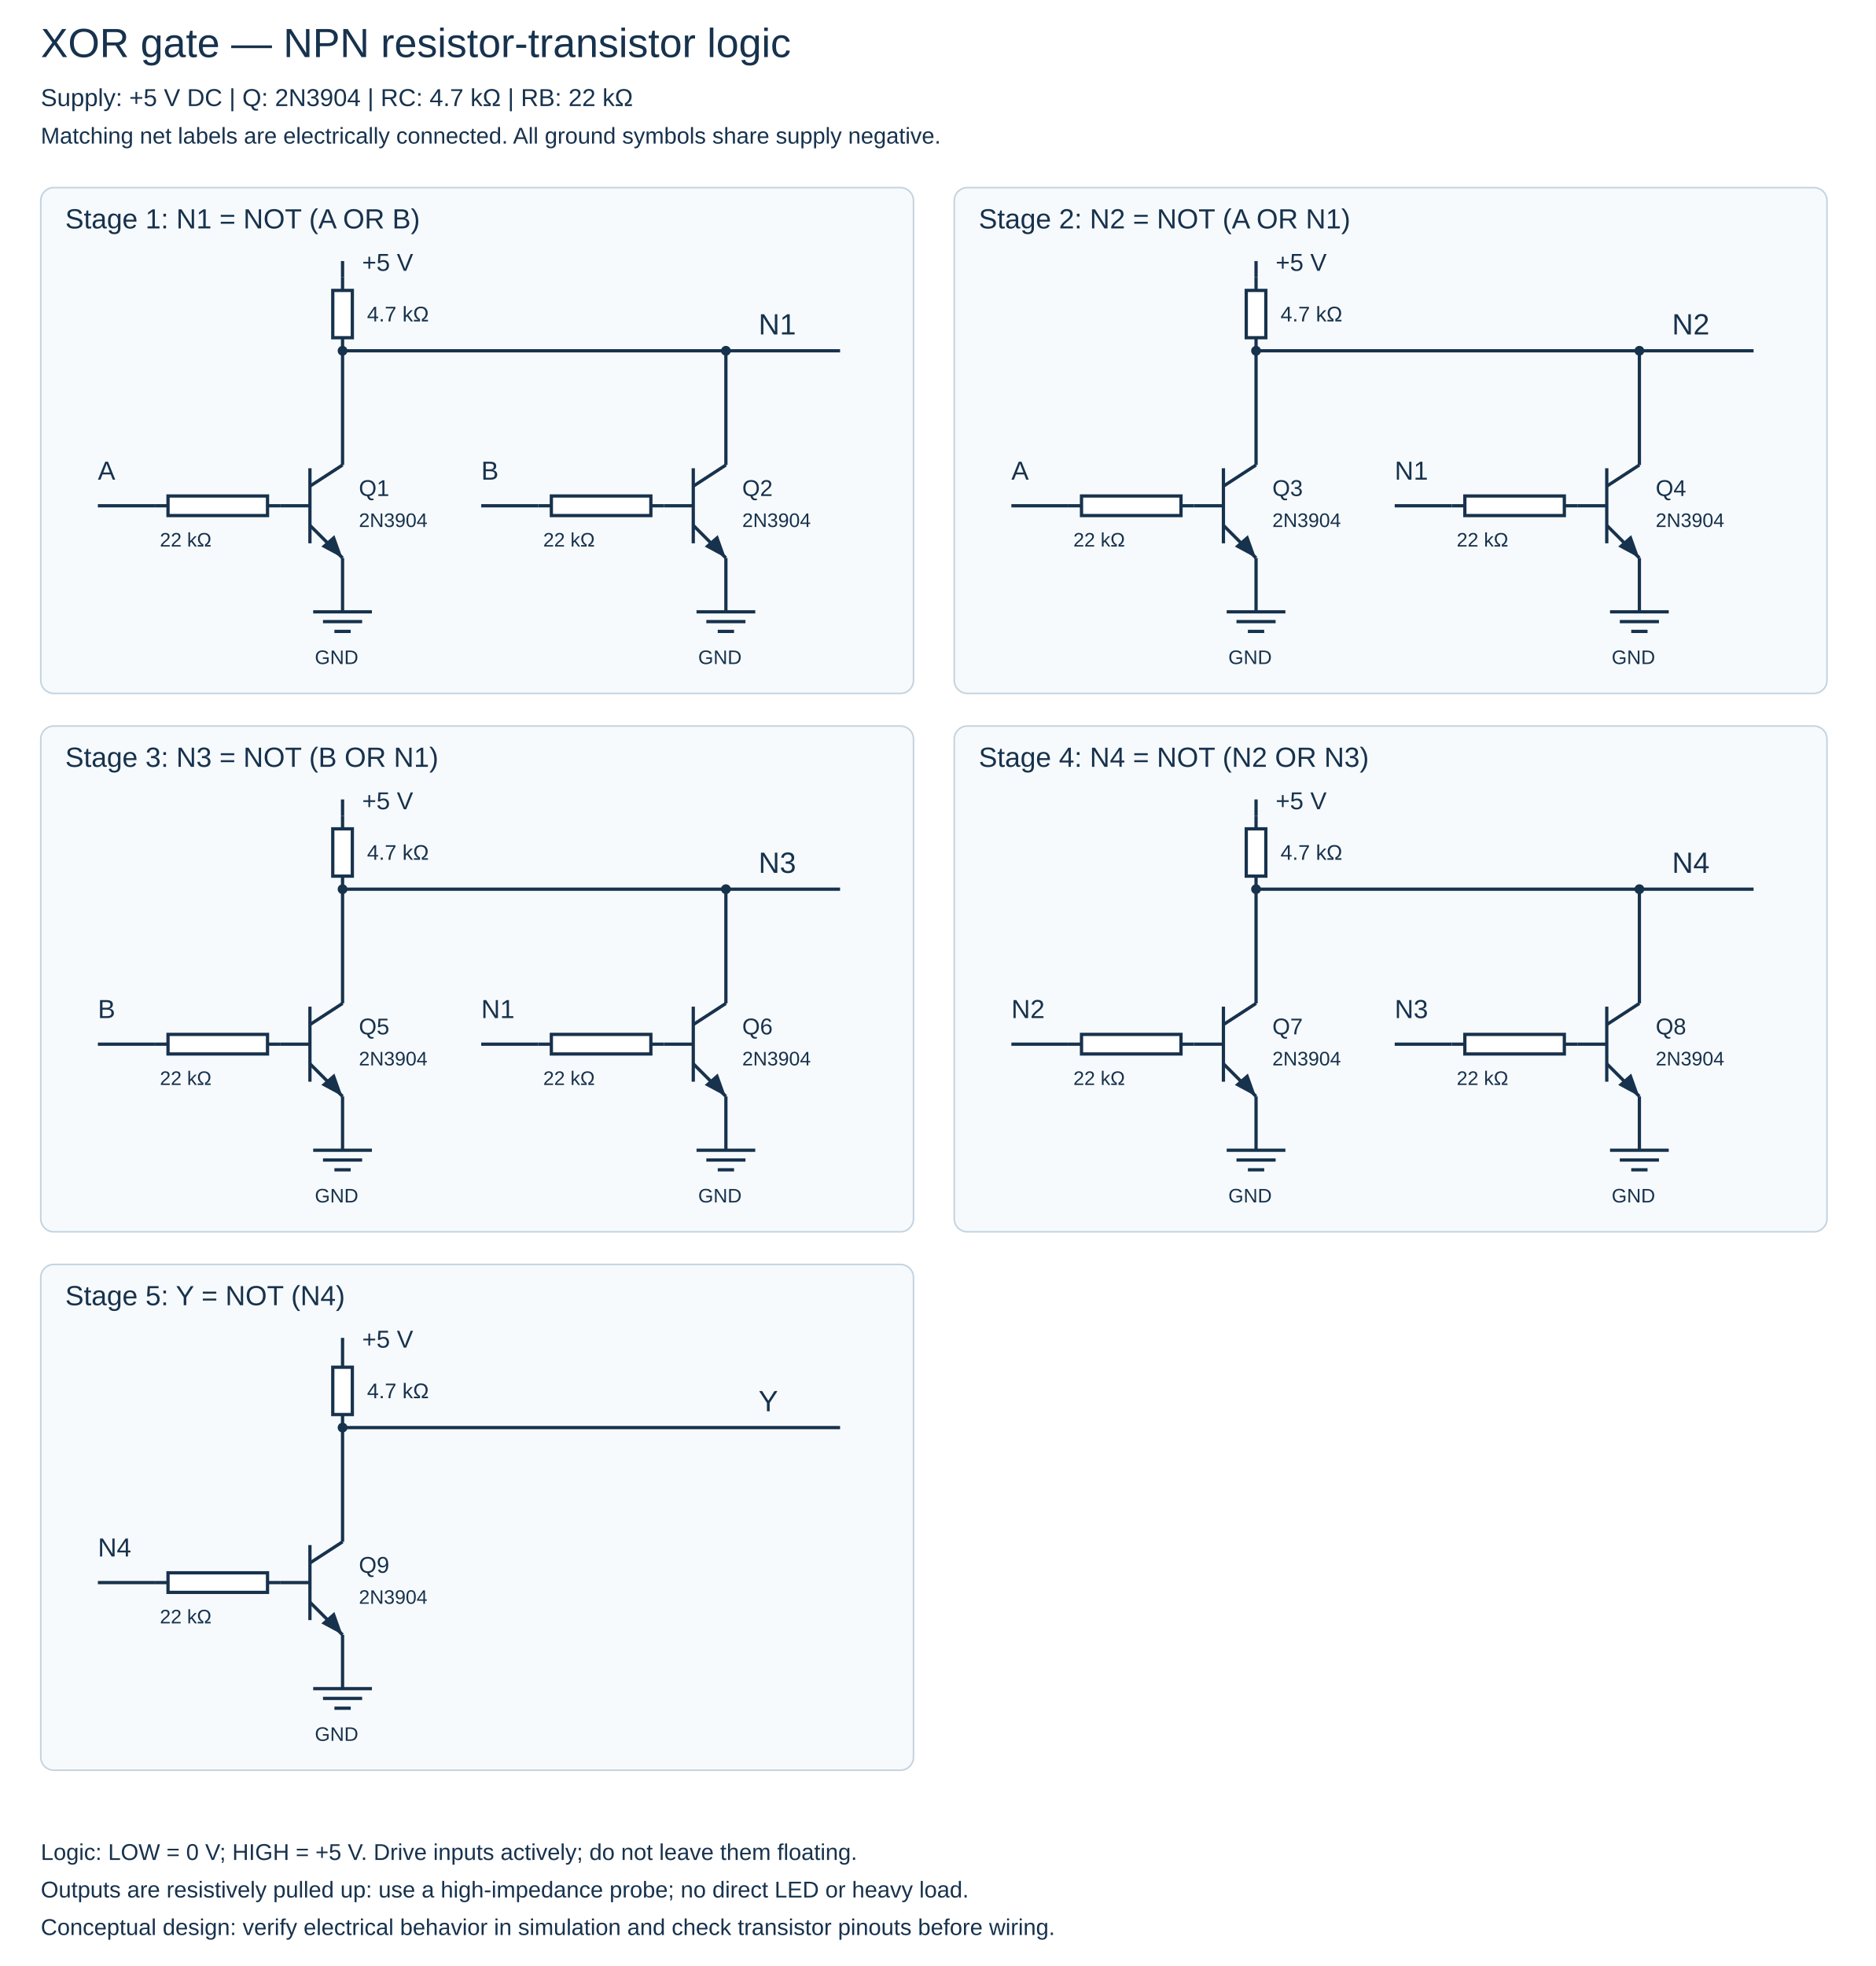
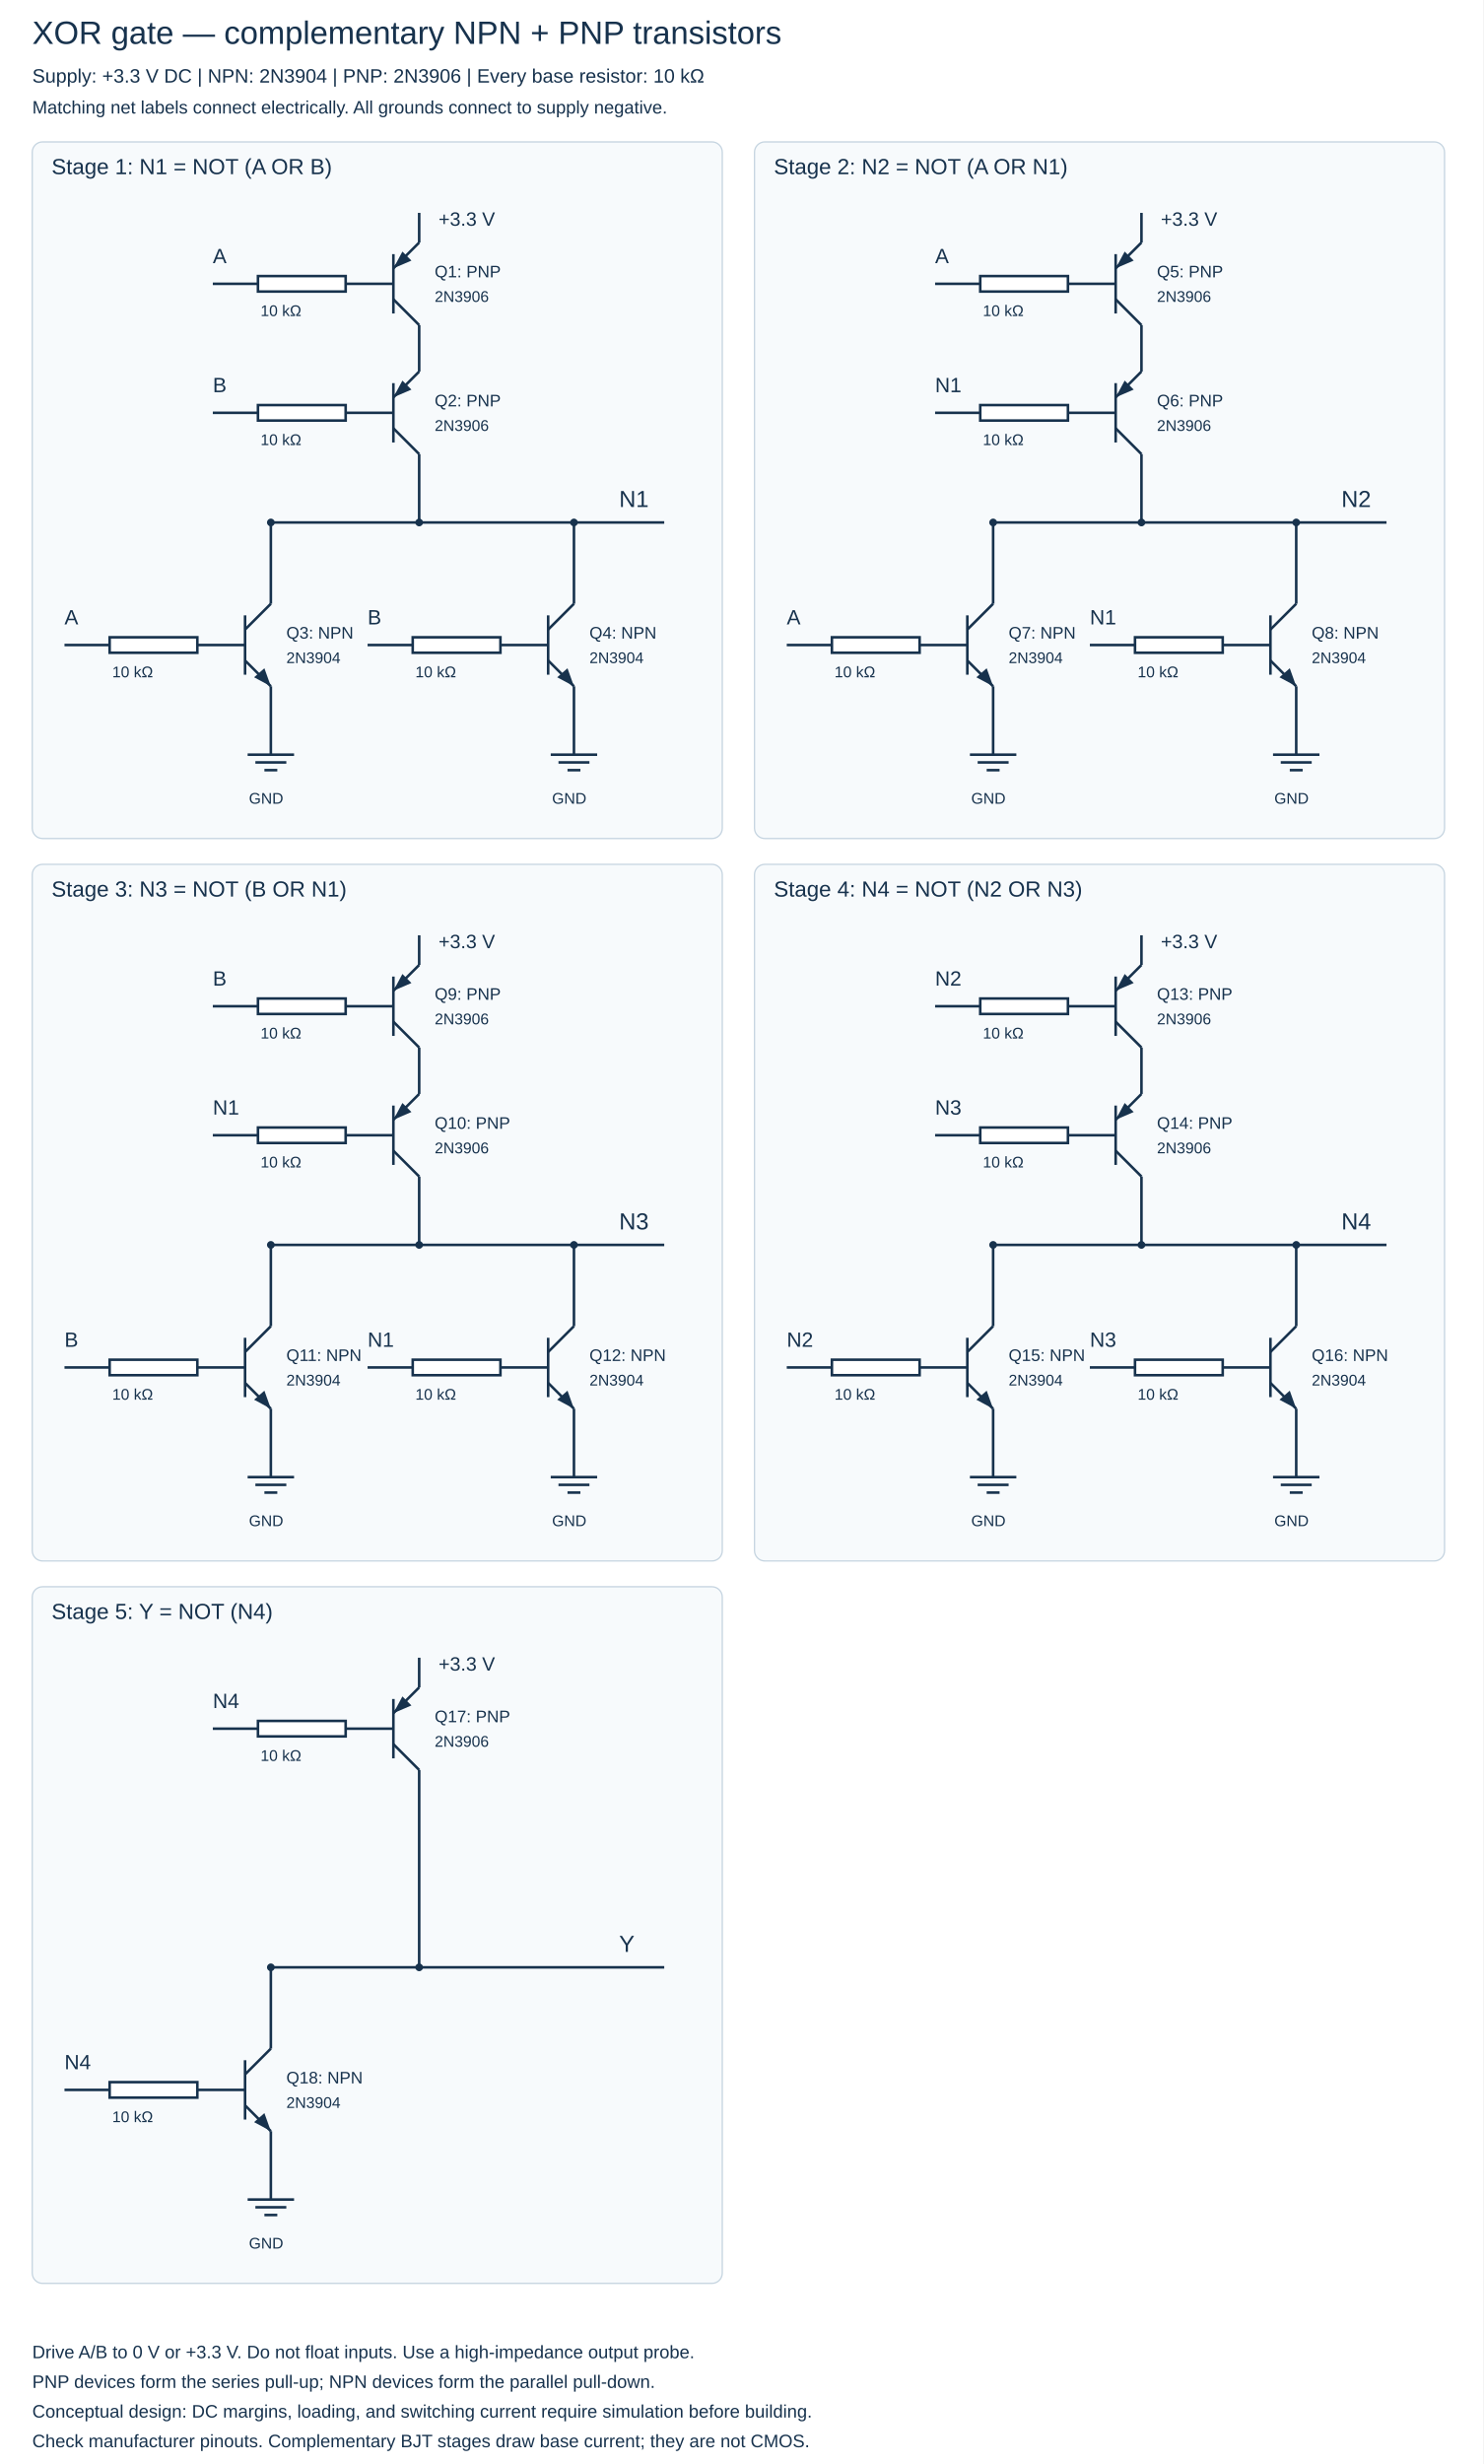
- <svg xmlns="http://www.w3.org/2000/svg" width="1150" height="1205" viewBox="0 0 1150 1205">
+ <svg xmlns="http://www.w3.org/2000/svg" width="1150" height="1910" viewBox="0 0 1150 1910">
  <rect width="100%" height="100%" fill="white" />
  <style>text{font-family:Arial,sans-serif;fill:#17324d}.wire{stroke:#17324d;stroke-width:2;fill:none}.component{stroke:#17324d;stroke-width:2;fill:white}</style>
-   <text x="25" y="35" font-size="25">XOR gate — NPN resistor-transistor logic</text>
-   <text x="25" y="65" font-size="15">Supply: +5 V DC | Q: 2N3904 | RC: 4.7 kΩ | RB: 22 kΩ</text>
-   <text x="25" y="88" font-size="14">Matching net labels are electrically connected. All ground symbols share supply negative.</text>
-   <rect x="25" y="115" width="535" height="310" rx="8" fill="#f7fafc" stroke="#c5d4e0" />
-   <text x="40" y="140" font-size="17">Stage 1: N1 = NOT (A OR B)</text>
-   <path d="M210,160 L210,170" class="wire" />
-   <text x="222" y="166" font-size="15">+5 V</text>
-   <path d="M210,170 L210,178" class="wire" />
-   <rect x="204" y="178" width="12" height="29" class="component" />
-   <path d="M210,207 L210,215" class="wire" />
-   <text x="225" y="197" font-size="13">4.7 kΩ</text>
-   <path d="M210,215 L515,215" class="wire" />
-   <circle cx="210" cy="215" r="3" fill="#17324d" />
-   <text x="465" y="205" font-size="18">N1</text>
-   <path d="M210,215 L210,285" class="wire" />
-   <path d="M210,285 L190,298" class="wire" />
-   <path d="M190,287 L190,333" class="wire" />
-   <path d="M190,322 L210,342" class="wire" />
-   <path d="M197,335 L210,342 L205,328 Z" fill="#17324d" />
-   <path d="M210,342 L210,375" class="wire" />
-   <path d="M172,310 L190,310" class="wire" />
-   <path d="M95,310 L103,310" class="wire" />
-   <rect x="103" y="304" width="61" height="12" class="component" />
-   <path d="M164,310 L172,310" class="wire" />
-   <path d="M60,310 L95,310" class="wire" />
-   <text x="60" y="294" font-size="16">A</text>
-   <text x="98" y="335" font-size="12">22 kΩ</text>
-   <text x="220" y="304" font-size="14">Q1</text>
-   <text x="220" y="323" font-size="12">2N3904</text>
-   <path d="M192,375 L228,375" class="wire" />
-   <path d="M198,381 L222,381" class="wire" />
-   <path d="M205,387 L215,387" class="wire" />
-   <text x="193" y="407" font-size="12">GND</text>
-   <circle cx="445" cy="215" r="3" fill="#17324d" />
-   <path d="M445,215 L445,285" class="wire" />
-   <path d="M445,285 L425,298" class="wire" />
-   <path d="M425,287 L425,333" class="wire" />
-   <path d="M425,322 L445,342" class="wire" />
-   <path d="M432,335 L445,342 L440,328 Z" fill="#17324d" />
-   <path d="M445,342 L445,375" class="wire" />
-   <path d="M407,310 L425,310" class="wire" />
-   <path d="M330,310 L338,310" class="wire" />
-   <rect x="338" y="304" width="61" height="12" class="component" />
-   <path d="M399,310 L407,310" class="wire" />
-   <path d="M295,310 L330,310" class="wire" />
-   <text x="295" y="294" font-size="16">B</text>
-   <text x="333" y="335" font-size="12">22 kΩ</text>
-   <text x="455" y="304" font-size="14">Q2</text>
-   <text x="455" y="323" font-size="12">2N3904</text>
-   <path d="M427,375 L463,375" class="wire" />
-   <path d="M433,381 L457,381" class="wire" />
-   <path d="M440,387 L450,387" class="wire" />
-   <text x="428" y="407" font-size="12">GND</text>
-   <rect x="585" y="115" width="535" height="310" rx="8" fill="#f7fafc" stroke="#c5d4e0" />
-   <text x="600" y="140" font-size="17">Stage 2: N2 = NOT (A OR N1)</text>
-   <path d="M770,160 L770,170" class="wire" />
-   <text x="782" y="166" font-size="15">+5 V</text>
-   <path d="M770,170 L770,178" class="wire" />
-   <rect x="764" y="178" width="12" height="29" class="component" />
-   <path d="M770,207 L770,215" class="wire" />
-   <text x="785" y="197" font-size="13">4.7 kΩ</text>
-   <path d="M770,215 L1075,215" class="wire" />
-   <circle cx="770" cy="215" r="3" fill="#17324d" />
-   <text x="1025" y="205" font-size="18">N2</text>
-   <path d="M770,215 L770,285" class="wire" />
-   <path d="M770,285 L750,298" class="wire" />
-   <path d="M750,287 L750,333" class="wire" />
-   <path d="M750,322 L770,342" class="wire" />
-   <path d="M757,335 L770,342 L765,328 Z" fill="#17324d" />
-   <path d="M770,342 L770,375" class="wire" />
-   <path d="M732,310 L750,310" class="wire" />
-   <path d="M655,310 L663,310" class="wire" />
-   <rect x="663" y="304" width="61" height="12" class="component" />
-   <path d="M724,310 L732,310" class="wire" />
-   <path d="M620,310 L655,310" class="wire" />
-   <text x="620" y="294" font-size="16">A</text>
-   <text x="658" y="335" font-size="12">22 kΩ</text>
-   <text x="780" y="304" font-size="14">Q3</text>
-   <text x="780" y="323" font-size="12">2N3904</text>
-   <path d="M752,375 L788,375" class="wire" />
-   <path d="M758,381 L782,381" class="wire" />
-   <path d="M765,387 L775,387" class="wire" />
-   <text x="753" y="407" font-size="12">GND</text>
-   <circle cx="1005" cy="215" r="3" fill="#17324d" />
-   <path d="M1005,215 L1005,285" class="wire" />
-   <path d="M1005,285 L985,298" class="wire" />
-   <path d="M985,287 L985,333" class="wire" />
-   <path d="M985,322 L1005,342" class="wire" />
-   <path d="M992,335 L1005,342 L1000,328 Z" fill="#17324d" />
-   <path d="M1005,342 L1005,375" class="wire" />
-   <path d="M967,310 L985,310" class="wire" />
-   <path d="M890,310 L898,310" class="wire" />
-   <rect x="898" y="304" width="61" height="12" class="component" />
-   <path d="M959,310 L967,310" class="wire" />
-   <path d="M855,310 L890,310" class="wire" />
-   <text x="855" y="294" font-size="16">N1</text>
-   <text x="893" y="335" font-size="12">22 kΩ</text>
-   <text x="1015" y="304" font-size="14">Q4</text>
-   <text x="1015" y="323" font-size="12">2N3904</text>
-   <path d="M987,375 L1023,375" class="wire" />
-   <path d="M993,381 L1017,381" class="wire" />
-   <path d="M1000,387 L1010,387" class="wire" />
-   <text x="988" y="407" font-size="12">GND</text>
-   <rect x="25" y="445" width="535" height="310" rx="8" fill="#f7fafc" stroke="#c5d4e0" />
-   <text x="40" y="470" font-size="17">Stage 3: N3 = NOT (B OR N1)</text>
-   <path d="M210,490 L210,500" class="wire" />
-   <text x="222" y="496" font-size="15">+5 V</text>
-   <path d="M210,500 L210,508" class="wire" />
-   <rect x="204" y="508" width="12" height="29" class="component" />
-   <path d="M210,537 L210,545" class="wire" />
-   <text x="225" y="527" font-size="13">4.7 kΩ</text>
-   <path d="M210,545 L515,545" class="wire" />
-   <circle cx="210" cy="545" r="3" fill="#17324d" />
-   <text x="465" y="535" font-size="18">N3</text>
-   <path d="M210,545 L210,615" class="wire" />
-   <path d="M210,615 L190,628" class="wire" />
-   <path d="M190,617 L190,663" class="wire" />
-   <path d="M190,652 L210,672" class="wire" />
-   <path d="M197,665 L210,672 L205,658 Z" fill="#17324d" />
-   <path d="M210,672 L210,705" class="wire" />
-   <path d="M172,640 L190,640" class="wire" />
-   <path d="M95,640 L103,640" class="wire" />
-   <rect x="103" y="634" width="61" height="12" class="component" />
-   <path d="M164,640 L172,640" class="wire" />
-   <path d="M60,640 L95,640" class="wire" />
-   <text x="60" y="624" font-size="16">B</text>
-   <text x="98" y="665" font-size="12">22 kΩ</text>
-   <text x="220" y="634" font-size="14">Q5</text>
-   <text x="220" y="653" font-size="12">2N3904</text>
-   <path d="M192,705 L228,705" class="wire" />
-   <path d="M198,711 L222,711" class="wire" />
-   <path d="M205,717 L215,717" class="wire" />
-   <text x="193" y="737" font-size="12">GND</text>
-   <circle cx="445" cy="545" r="3" fill="#17324d" />
-   <path d="M445,545 L445,615" class="wire" />
-   <path d="M445,615 L425,628" class="wire" />
-   <path d="M425,617 L425,663" class="wire" />
-   <path d="M425,652 L445,672" class="wire" />
-   <path d="M432,665 L445,672 L440,658 Z" fill="#17324d" />
-   <path d="M445,672 L445,705" class="wire" />
-   <path d="M407,640 L425,640" class="wire" />
-   <path d="M330,640 L338,640" class="wire" />
-   <rect x="338" y="634" width="61" height="12" class="component" />
-   <path d="M399,640 L407,640" class="wire" />
-   <path d="M295,640 L330,640" class="wire" />
-   <text x="295" y="624" font-size="16">N1</text>
-   <text x="333" y="665" font-size="12">22 kΩ</text>
-   <text x="455" y="634" font-size="14">Q6</text>
-   <text x="455" y="653" font-size="12">2N3904</text>
-   <path d="M427,705 L463,705" class="wire" />
-   <path d="M433,711 L457,711" class="wire" />
-   <path d="M440,717 L450,717" class="wire" />
-   <text x="428" y="737" font-size="12">GND</text>
-   <rect x="585" y="445" width="535" height="310" rx="8" fill="#f7fafc" stroke="#c5d4e0" />
-   <text x="600" y="470" font-size="17">Stage 4: N4 = NOT (N2 OR N3)</text>
-   <path d="M770,490 L770,500" class="wire" />
-   <text x="782" y="496" font-size="15">+5 V</text>
-   <path d="M770,500 L770,508" class="wire" />
-   <rect x="764" y="508" width="12" height="29" class="component" />
-   <path d="M770,537 L770,545" class="wire" />
-   <text x="785" y="527" font-size="13">4.7 kΩ</text>
-   <path d="M770,545 L1075,545" class="wire" />
-   <circle cx="770" cy="545" r="3" fill="#17324d" />
-   <text x="1025" y="535" font-size="18">N4</text>
-   <path d="M770,545 L770,615" class="wire" />
-   <path d="M770,615 L750,628" class="wire" />
-   <path d="M750,617 L750,663" class="wire" />
-   <path d="M750,652 L770,672" class="wire" />
-   <path d="M757,665 L770,672 L765,658 Z" fill="#17324d" />
-   <path d="M770,672 L770,705" class="wire" />
-   <path d="M732,640 L750,640" class="wire" />
-   <path d="M655,640 L663,640" class="wire" />
-   <rect x="663" y="634" width="61" height="12" class="component" />
-   <path d="M724,640 L732,640" class="wire" />
-   <path d="M620,640 L655,640" class="wire" />
-   <text x="620" y="624" font-size="16">N2</text>
-   <text x="658" y="665" font-size="12">22 kΩ</text>
-   <text x="780" y="634" font-size="14">Q7</text>
-   <text x="780" y="653" font-size="12">2N3904</text>
-   <path d="M752,705 L788,705" class="wire" />
-   <path d="M758,711 L782,711" class="wire" />
-   <path d="M765,717 L775,717" class="wire" />
-   <text x="753" y="737" font-size="12">GND</text>
-   <circle cx="1005" cy="545" r="3" fill="#17324d" />
-   <path d="M1005,545 L1005,615" class="wire" />
-   <path d="M1005,615 L985,628" class="wire" />
-   <path d="M985,617 L985,663" class="wire" />
-   <path d="M985,652 L1005,672" class="wire" />
-   <path d="M992,665 L1005,672 L1000,658 Z" fill="#17324d" />
-   <path d="M1005,672 L1005,705" class="wire" />
-   <path d="M967,640 L985,640" class="wire" />
-   <path d="M890,640 L898,640" class="wire" />
-   <rect x="898" y="634" width="61" height="12" class="component" />
-   <path d="M959,640 L967,640" class="wire" />
-   <path d="M855,640 L890,640" class="wire" />
-   <text x="855" y="624" font-size="16">N3</text>
-   <text x="893" y="665" font-size="12">22 kΩ</text>
-   <text x="1015" y="634" font-size="14">Q8</text>
-   <text x="1015" y="653" font-size="12">2N3904</text>
-   <path d="M987,705 L1023,705" class="wire" />
-   <path d="M993,711 L1017,711" class="wire" />
-   <path d="M1000,717 L1010,717" class="wire" />
-   <text x="988" y="737" font-size="12">GND</text>
-   <rect x="25" y="775" width="535" height="310" rx="8" fill="#f7fafc" stroke="#c5d4e0" />
-   <text x="40" y="800" font-size="17">Stage 5: Y = NOT (N4)</text>
-   <path d="M210,820 L210,830" class="wire" />
-   <text x="222" y="826" font-size="15">+5 V</text>
-   <path d="M210,830 L210,838" class="wire" />
-   <rect x="204" y="838" width="12" height="29" class="component" />
-   <path d="M210,867 L210,875" class="wire" />
-   <text x="225" y="857" font-size="13">4.7 kΩ</text>
-   <path d="M210,875 L515,875" class="wire" />
-   <circle cx="210" cy="875" r="3" fill="#17324d" />
-   <text x="465" y="865" font-size="18">Y</text>
-   <path d="M210,875 L210,945" class="wire" />
-   <path d="M210,945 L190,958" class="wire" />
-   <path d="M190,947 L190,993" class="wire" />
-   <path d="M190,982 L210,1002" class="wire" />
-   <path d="M197,995 L210,1002 L205,988 Z" fill="#17324d" />
-   <path d="M210,1002 L210,1035" class="wire" />
-   <path d="M172,970 L190,970" class="wire" />
-   <path d="M95,970 L103,970" class="wire" />
-   <rect x="103" y="964" width="61" height="12" class="component" />
-   <path d="M164,970 L172,970" class="wire" />
-   <path d="M60,970 L95,970" class="wire" />
-   <text x="60" y="954" font-size="16">N4</text>
-   <text x="98" y="995" font-size="12">22 kΩ</text>
-   <text x="220" y="964" font-size="14">Q9</text>
-   <text x="220" y="983" font-size="12">2N3904</text>
-   <path d="M192,1035 L228,1035" class="wire" />
-   <path d="M198,1041 L222,1041" class="wire" />
-   <path d="M205,1047 L215,1047" class="wire" />
-   <text x="193" y="1067" font-size="12">GND</text>
-   <text x="25" y="1140" font-size="14">Logic: LOW = 0 V; HIGH = +5 V. Drive inputs actively; do not leave them floating.</text>
-   <text x="25" y="1163" font-size="14">Outputs are resistively pulled up: use a high-impedance probe; no direct LED or heavy load.</text>
-   <text x="25" y="1186" font-size="14">Conceptual design: verify electrical behavior in simulation and check transistor pinouts before wiring.</text>
+   <text x="25" y="34" font-size="25">XOR gate — complementary NPN + PNP transistors</text>
+   <text x="25" y="64" font-size="15">Supply: +3.3 V DC | NPN: 2N3904 | PNP: 2N3906 | Every base resistor: 10 kΩ</text>
+   <text x="25" y="88" font-size="14">Matching net labels connect electrically. All grounds connect to supply negative.</text>
+   <rect x="25" y="110" width="535" height="540" rx="8" fill="#f7fafc" stroke="#c5d4e0" />
+   <text x="40" y="135" font-size="17">Stage 1: N1 = NOT (A OR B)</text>
+   <path d="M325,165 L325,188" class="wire" />
+   <text x="340" y="175" font-size="15">+3.3 V</text>
+   <path d="M305,197 L305,243" class="wire" />
+   <path d="M325,188 L305,208" class="wire" />
+   <path d="M305,232 L325,252" class="wire" />
+   <path d="M305,208 L319,202 L312,195 Z" fill="#17324d" />
+   <text x="165" y="204" font-size="16">A</text>
+   <path d="M165,220 L200,220" class="wire" />
+   <rect x="200" y="214" width="68" height="12" class="component" />
+   <path d="M268,220 L305,220" class="wire" />
+   <text x="202" y="245" font-size="12">10 kΩ</text>
+   <text x="337" y="215" font-size="13">Q1: PNP</text>
+   <text x="337" y="234" font-size="12">2N3906</text>
+   <path d="M325,252 L325,288" class="wire" />
+   <path d="M305,297 L305,343" class="wire" />
+   <path d="M325,288 L305,308" class="wire" />
+   <path d="M305,332 L325,352" class="wire" />
+   <path d="M305,308 L319,302 L312,295 Z" fill="#17324d" />
+   <text x="165" y="304" font-size="16">B</text>
+   <path d="M165,320 L200,320" class="wire" />
+   <rect x="200" y="314" width="68" height="12" class="component" />
+   <path d="M268,320 L305,320" class="wire" />
+   <text x="202" y="345" font-size="12">10 kΩ</text>
+   <text x="337" y="315" font-size="13">Q2: PNP</text>
+   <text x="337" y="334" font-size="12">2N3906</text>
+   <path d="M325,352 L325,405" class="wire" />
+   <path d="M210,405 L515,405" class="wire" />
+   <circle cx="325" cy="405" r="3" fill="#17324d" />
+   <text x="480" y="393" font-size="18">N1</text>
+   <circle cx="210" cy="405" r="3" fill="#17324d" />
+   <path d="M210,405 L210,468" class="wire" />
+   <path d="M190,477 L190,523" class="wire" />
+   <path d="M210,468 L190,488" class="wire" />
+   <path d="M190,512 L210,532" class="wire" />
+   <path d="M210,532 L197,525 L205,518 Z" fill="#17324d" />
+   <text x="50" y="484" font-size="16">A</text>
+   <path d="M50,500 L85,500" class="wire" />
+   <rect x="85" y="494" width="68" height="12" class="component" />
+   <path d="M153,500 L190,500" class="wire" />
+   <text x="87" y="525" font-size="12">10 kΩ</text>
+   <text x="222" y="495" font-size="13">Q3: NPN</text>
+   <text x="222" y="514" font-size="12">2N3904</text>
+   <path d="M210,532 L210,585" class="wire" />
+   <path d="M192,585 L228,585" class="wire" />
+   <path d="M198,591 L222,591" class="wire" />
+   <path d="M205,597 L215,597" class="wire" />
+   <text x="193" y="623" font-size="12">GND</text>
+   <circle cx="445" cy="405" r="3" fill="#17324d" />
+   <path d="M445,405 L445,468" class="wire" />
+   <path d="M425,477 L425,523" class="wire" />
+   <path d="M445,468 L425,488" class="wire" />
+   <path d="M425,512 L445,532" class="wire" />
+   <path d="M445,532 L432,525 L440,518 Z" fill="#17324d" />
+   <text x="285" y="484" font-size="16">B</text>
+   <path d="M285,500 L320,500" class="wire" />
+   <rect x="320" y="494" width="68" height="12" class="component" />
+   <path d="M388,500 L425,500" class="wire" />
+   <text x="322" y="525" font-size="12">10 kΩ</text>
+   <text x="457" y="495" font-size="13">Q4: NPN</text>
+   <text x="457" y="514" font-size="12">2N3904</text>
+   <path d="M445,532 L445,585" class="wire" />
+   <path d="M427,585 L463,585" class="wire" />
+   <path d="M433,591 L457,591" class="wire" />
+   <path d="M440,597 L450,597" class="wire" />
+   <text x="428" y="623" font-size="12">GND</text>
+   <rect x="585" y="110" width="535" height="540" rx="8" fill="#f7fafc" stroke="#c5d4e0" />
+   <text x="600" y="135" font-size="17">Stage 2: N2 = NOT (A OR N1)</text>
+   <path d="M885,165 L885,188" class="wire" />
+   <text x="900" y="175" font-size="15">+3.3 V</text>
+   <path d="M865,197 L865,243" class="wire" />
+   <path d="M885,188 L865,208" class="wire" />
+   <path d="M865,232 L885,252" class="wire" />
+   <path d="M865,208 L879,202 L872,195 Z" fill="#17324d" />
+   <text x="725" y="204" font-size="16">A</text>
+   <path d="M725,220 L760,220" class="wire" />
+   <rect x="760" y="214" width="68" height="12" class="component" />
+   <path d="M828,220 L865,220" class="wire" />
+   <text x="762" y="245" font-size="12">10 kΩ</text>
+   <text x="897" y="215" font-size="13">Q5: PNP</text>
+   <text x="897" y="234" font-size="12">2N3906</text>
+   <path d="M885,252 L885,288" class="wire" />
+   <path d="M865,297 L865,343" class="wire" />
+   <path d="M885,288 L865,308" class="wire" />
+   <path d="M865,332 L885,352" class="wire" />
+   <path d="M865,308 L879,302 L872,295 Z" fill="#17324d" />
+   <text x="725" y="304" font-size="16">N1</text>
+   <path d="M725,320 L760,320" class="wire" />
+   <rect x="760" y="314" width="68" height="12" class="component" />
+   <path d="M828,320 L865,320" class="wire" />
+   <text x="762" y="345" font-size="12">10 kΩ</text>
+   <text x="897" y="315" font-size="13">Q6: PNP</text>
+   <text x="897" y="334" font-size="12">2N3906</text>
+   <path d="M885,352 L885,405" class="wire" />
+   <path d="M770,405 L1075,405" class="wire" />
+   <circle cx="885" cy="405" r="3" fill="#17324d" />
+   <text x="1040" y="393" font-size="18">N2</text>
+   <circle cx="770" cy="405" r="3" fill="#17324d" />
+   <path d="M770,405 L770,468" class="wire" />
+   <path d="M750,477 L750,523" class="wire" />
+   <path d="M770,468 L750,488" class="wire" />
+   <path d="M750,512 L770,532" class="wire" />
+   <path d="M770,532 L757,525 L765,518 Z" fill="#17324d" />
+   <text x="610" y="484" font-size="16">A</text>
+   <path d="M610,500 L645,500" class="wire" />
+   <rect x="645" y="494" width="68" height="12" class="component" />
+   <path d="M713,500 L750,500" class="wire" />
+   <text x="647" y="525" font-size="12">10 kΩ</text>
+   <text x="782" y="495" font-size="13">Q7: NPN</text>
+   <text x="782" y="514" font-size="12">2N3904</text>
+   <path d="M770,532 L770,585" class="wire" />
+   <path d="M752,585 L788,585" class="wire" />
+   <path d="M758,591 L782,591" class="wire" />
+   <path d="M765,597 L775,597" class="wire" />
+   <text x="753" y="623" font-size="12">GND</text>
+   <circle cx="1005" cy="405" r="3" fill="#17324d" />
+   <path d="M1005,405 L1005,468" class="wire" />
+   <path d="M985,477 L985,523" class="wire" />
+   <path d="M1005,468 L985,488" class="wire" />
+   <path d="M985,512 L1005,532" class="wire" />
+   <path d="M1005,532 L992,525 L1000,518 Z" fill="#17324d" />
+   <text x="845" y="484" font-size="16">N1</text>
+   <path d="M845,500 L880,500" class="wire" />
+   <rect x="880" y="494" width="68" height="12" class="component" />
+   <path d="M948,500 L985,500" class="wire" />
+   <text x="882" y="525" font-size="12">10 kΩ</text>
+   <text x="1017" y="495" font-size="13">Q8: NPN</text>
+   <text x="1017" y="514" font-size="12">2N3904</text>
+   <path d="M1005,532 L1005,585" class="wire" />
+   <path d="M987,585 L1023,585" class="wire" />
+   <path d="M993,591 L1017,591" class="wire" />
+   <path d="M1000,597 L1010,597" class="wire" />
+   <text x="988" y="623" font-size="12">GND</text>
+   <rect x="25" y="670" width="535" height="540" rx="8" fill="#f7fafc" stroke="#c5d4e0" />
+   <text x="40" y="695" font-size="17">Stage 3: N3 = NOT (B OR N1)</text>
+   <path d="M325,725 L325,748" class="wire" />
+   <text x="340" y="735" font-size="15">+3.3 V</text>
+   <path d="M305,757 L305,803" class="wire" />
+   <path d="M325,748 L305,768" class="wire" />
+   <path d="M305,792 L325,812" class="wire" />
+   <path d="M305,768 L319,762 L312,755 Z" fill="#17324d" />
+   <text x="165" y="764" font-size="16">B</text>
+   <path d="M165,780 L200,780" class="wire" />
+   <rect x="200" y="774" width="68" height="12" class="component" />
+   <path d="M268,780 L305,780" class="wire" />
+   <text x="202" y="805" font-size="12">10 kΩ</text>
+   <text x="337" y="775" font-size="13">Q9: PNP</text>
+   <text x="337" y="794" font-size="12">2N3906</text>
+   <path d="M325,812 L325,848" class="wire" />
+   <path d="M305,857 L305,903" class="wire" />
+   <path d="M325,848 L305,868" class="wire" />
+   <path d="M305,892 L325,912" class="wire" />
+   <path d="M305,868 L319,862 L312,855 Z" fill="#17324d" />
+   <text x="165" y="864" font-size="16">N1</text>
+   <path d="M165,880 L200,880" class="wire" />
+   <rect x="200" y="874" width="68" height="12" class="component" />
+   <path d="M268,880 L305,880" class="wire" />
+   <text x="202" y="905" font-size="12">10 kΩ</text>
+   <text x="337" y="875" font-size="13">Q10: PNP</text>
+   <text x="337" y="894" font-size="12">2N3906</text>
+   <path d="M325,912 L325,965" class="wire" />
+   <path d="M210,965 L515,965" class="wire" />
+   <circle cx="325" cy="965" r="3" fill="#17324d" />
+   <text x="480" y="953" font-size="18">N3</text>
+   <circle cx="210" cy="965" r="3" fill="#17324d" />
+   <path d="M210,965 L210,1028" class="wire" />
+   <path d="M190,1037 L190,1083" class="wire" />
+   <path d="M210,1028 L190,1048" class="wire" />
+   <path d="M190,1072 L210,1092" class="wire" />
+   <path d="M210,1092 L197,1085 L205,1078 Z" fill="#17324d" />
+   <text x="50" y="1044" font-size="16">B</text>
+   <path d="M50,1060 L85,1060" class="wire" />
+   <rect x="85" y="1054" width="68" height="12" class="component" />
+   <path d="M153,1060 L190,1060" class="wire" />
+   <text x="87" y="1085" font-size="12">10 kΩ</text>
+   <text x="222" y="1055" font-size="13">Q11: NPN</text>
+   <text x="222" y="1074" font-size="12">2N3904</text>
+   <path d="M210,1092 L210,1145" class="wire" />
+   <path d="M192,1145 L228,1145" class="wire" />
+   <path d="M198,1151 L222,1151" class="wire" />
+   <path d="M205,1157 L215,1157" class="wire" />
+   <text x="193" y="1183" font-size="12">GND</text>
+   <circle cx="445" cy="965" r="3" fill="#17324d" />
+   <path d="M445,965 L445,1028" class="wire" />
+   <path d="M425,1037 L425,1083" class="wire" />
+   <path d="M445,1028 L425,1048" class="wire" />
+   <path d="M425,1072 L445,1092" class="wire" />
+   <path d="M445,1092 L432,1085 L440,1078 Z" fill="#17324d" />
+   <text x="285" y="1044" font-size="16">N1</text>
+   <path d="M285,1060 L320,1060" class="wire" />
+   <rect x="320" y="1054" width="68" height="12" class="component" />
+   <path d="M388,1060 L425,1060" class="wire" />
+   <text x="322" y="1085" font-size="12">10 kΩ</text>
+   <text x="457" y="1055" font-size="13">Q12: NPN</text>
+   <text x="457" y="1074" font-size="12">2N3904</text>
+   <path d="M445,1092 L445,1145" class="wire" />
+   <path d="M427,1145 L463,1145" class="wire" />
+   <path d="M433,1151 L457,1151" class="wire" />
+   <path d="M440,1157 L450,1157" class="wire" />
+   <text x="428" y="1183" font-size="12">GND</text>
+   <rect x="585" y="670" width="535" height="540" rx="8" fill="#f7fafc" stroke="#c5d4e0" />
+   <text x="600" y="695" font-size="17">Stage 4: N4 = NOT (N2 OR N3)</text>
+   <path d="M885,725 L885,748" class="wire" />
+   <text x="900" y="735" font-size="15">+3.3 V</text>
+   <path d="M865,757 L865,803" class="wire" />
+   <path d="M885,748 L865,768" class="wire" />
+   <path d="M865,792 L885,812" class="wire" />
+   <path d="M865,768 L879,762 L872,755 Z" fill="#17324d" />
+   <text x="725" y="764" font-size="16">N2</text>
+   <path d="M725,780 L760,780" class="wire" />
+   <rect x="760" y="774" width="68" height="12" class="component" />
+   <path d="M828,780 L865,780" class="wire" />
+   <text x="762" y="805" font-size="12">10 kΩ</text>
+   <text x="897" y="775" font-size="13">Q13: PNP</text>
+   <text x="897" y="794" font-size="12">2N3906</text>
+   <path d="M885,812 L885,848" class="wire" />
+   <path d="M865,857 L865,903" class="wire" />
+   <path d="M885,848 L865,868" class="wire" />
+   <path d="M865,892 L885,912" class="wire" />
+   <path d="M865,868 L879,862 L872,855 Z" fill="#17324d" />
+   <text x="725" y="864" font-size="16">N3</text>
+   <path d="M725,880 L760,880" class="wire" />
+   <rect x="760" y="874" width="68" height="12" class="component" />
+   <path d="M828,880 L865,880" class="wire" />
+   <text x="762" y="905" font-size="12">10 kΩ</text>
+   <text x="897" y="875" font-size="13">Q14: PNP</text>
+   <text x="897" y="894" font-size="12">2N3906</text>
+   <path d="M885,912 L885,965" class="wire" />
+   <path d="M770,965 L1075,965" class="wire" />
+   <circle cx="885" cy="965" r="3" fill="#17324d" />
+   <text x="1040" y="953" font-size="18">N4</text>
+   <circle cx="770" cy="965" r="3" fill="#17324d" />
+   <path d="M770,965 L770,1028" class="wire" />
+   <path d="M750,1037 L750,1083" class="wire" />
+   <path d="M770,1028 L750,1048" class="wire" />
+   <path d="M750,1072 L770,1092" class="wire" />
+   <path d="M770,1092 L757,1085 L765,1078 Z" fill="#17324d" />
+   <text x="610" y="1044" font-size="16">N2</text>
+   <path d="M610,1060 L645,1060" class="wire" />
+   <rect x="645" y="1054" width="68" height="12" class="component" />
+   <path d="M713,1060 L750,1060" class="wire" />
+   <text x="647" y="1085" font-size="12">10 kΩ</text>
+   <text x="782" y="1055" font-size="13">Q15: NPN</text>
+   <text x="782" y="1074" font-size="12">2N3904</text>
+   <path d="M770,1092 L770,1145" class="wire" />
+   <path d="M752,1145 L788,1145" class="wire" />
+   <path d="M758,1151 L782,1151" class="wire" />
+   <path d="M765,1157 L775,1157" class="wire" />
+   <text x="753" y="1183" font-size="12">GND</text>
+   <circle cx="1005" cy="965" r="3" fill="#17324d" />
+   <path d="M1005,965 L1005,1028" class="wire" />
+   <path d="M985,1037 L985,1083" class="wire" />
+   <path d="M1005,1028 L985,1048" class="wire" />
+   <path d="M985,1072 L1005,1092" class="wire" />
+   <path d="M1005,1092 L992,1085 L1000,1078 Z" fill="#17324d" />
+   <text x="845" y="1044" font-size="16">N3</text>
+   <path d="M845,1060 L880,1060" class="wire" />
+   <rect x="880" y="1054" width="68" height="12" class="component" />
+   <path d="M948,1060 L985,1060" class="wire" />
+   <text x="882" y="1085" font-size="12">10 kΩ</text>
+   <text x="1017" y="1055" font-size="13">Q16: NPN</text>
+   <text x="1017" y="1074" font-size="12">2N3904</text>
+   <path d="M1005,1092 L1005,1145" class="wire" />
+   <path d="M987,1145 L1023,1145" class="wire" />
+   <path d="M993,1151 L1017,1151" class="wire" />
+   <path d="M1000,1157 L1010,1157" class="wire" />
+   <text x="988" y="1183" font-size="12">GND</text>
+   <rect x="25" y="1230" width="535" height="540" rx="8" fill="#f7fafc" stroke="#c5d4e0" />
+   <text x="40" y="1255" font-size="17">Stage 5: Y = NOT (N4)</text>
+   <path d="M325,1285 L325,1308" class="wire" />
+   <text x="340" y="1295" font-size="15">+3.3 V</text>
+   <path d="M305,1317 L305,1363" class="wire" />
+   <path d="M325,1308 L305,1328" class="wire" />
+   <path d="M305,1352 L325,1372" class="wire" />
+   <path d="M305,1328 L319,1322 L312,1315 Z" fill="#17324d" />
+   <text x="165" y="1324" font-size="16">N4</text>
+   <path d="M165,1340 L200,1340" class="wire" />
+   <rect x="200" y="1334" width="68" height="12" class="component" />
+   <path d="M268,1340 L305,1340" class="wire" />
+   <text x="202" y="1365" font-size="12">10 kΩ</text>
+   <text x="337" y="1335" font-size="13">Q17: PNP</text>
+   <text x="337" y="1354" font-size="12">2N3906</text>
+   <path d="M325,1372 L325,1525" class="wire" />
+   <path d="M210,1525 L515,1525" class="wire" />
+   <circle cx="325" cy="1525" r="3" fill="#17324d" />
+   <text x="480" y="1513" font-size="18">Y</text>
+   <circle cx="210" cy="1525" r="3" fill="#17324d" />
+   <path d="M210,1525 L210,1588" class="wire" />
+   <path d="M190,1597 L190,1643" class="wire" />
+   <path d="M210,1588 L190,1608" class="wire" />
+   <path d="M190,1632 L210,1652" class="wire" />
+   <path d="M210,1652 L197,1645 L205,1638 Z" fill="#17324d" />
+   <text x="50" y="1604" font-size="16">N4</text>
+   <path d="M50,1620 L85,1620" class="wire" />
+   <rect x="85" y="1614" width="68" height="12" class="component" />
+   <path d="M153,1620 L190,1620" class="wire" />
+   <text x="87" y="1645" font-size="12">10 kΩ</text>
+   <text x="222" y="1615" font-size="13">Q18: NPN</text>
+   <text x="222" y="1634" font-size="12">2N3904</text>
+   <path d="M210,1652 L210,1705" class="wire" />
+   <path d="M192,1705 L228,1705" class="wire" />
+   <path d="M198,1711 L222,1711" class="wire" />
+   <path d="M205,1717 L215,1717" class="wire" />
+   <text x="193" y="1743" font-size="12">GND</text>
+   <text x="25" y="1828" font-size="14">Drive A/B to 0 V or +3.3 V. Do not float inputs. Use a high-impedance output probe.</text>
+   <text x="25" y="1851" font-size="14">PNP devices form the series pull-up; NPN devices form the parallel pull-down.</text>
+   <text x="25" y="1874" font-size="14">Conceptual design: DC margins, loading, and switching current require simulation before building.</text>
+   <text x="25" y="1897" font-size="14">Check manufacturer pinouts. Complementary BJT stages draw base current; they are not CMOS.</text>
</svg>
